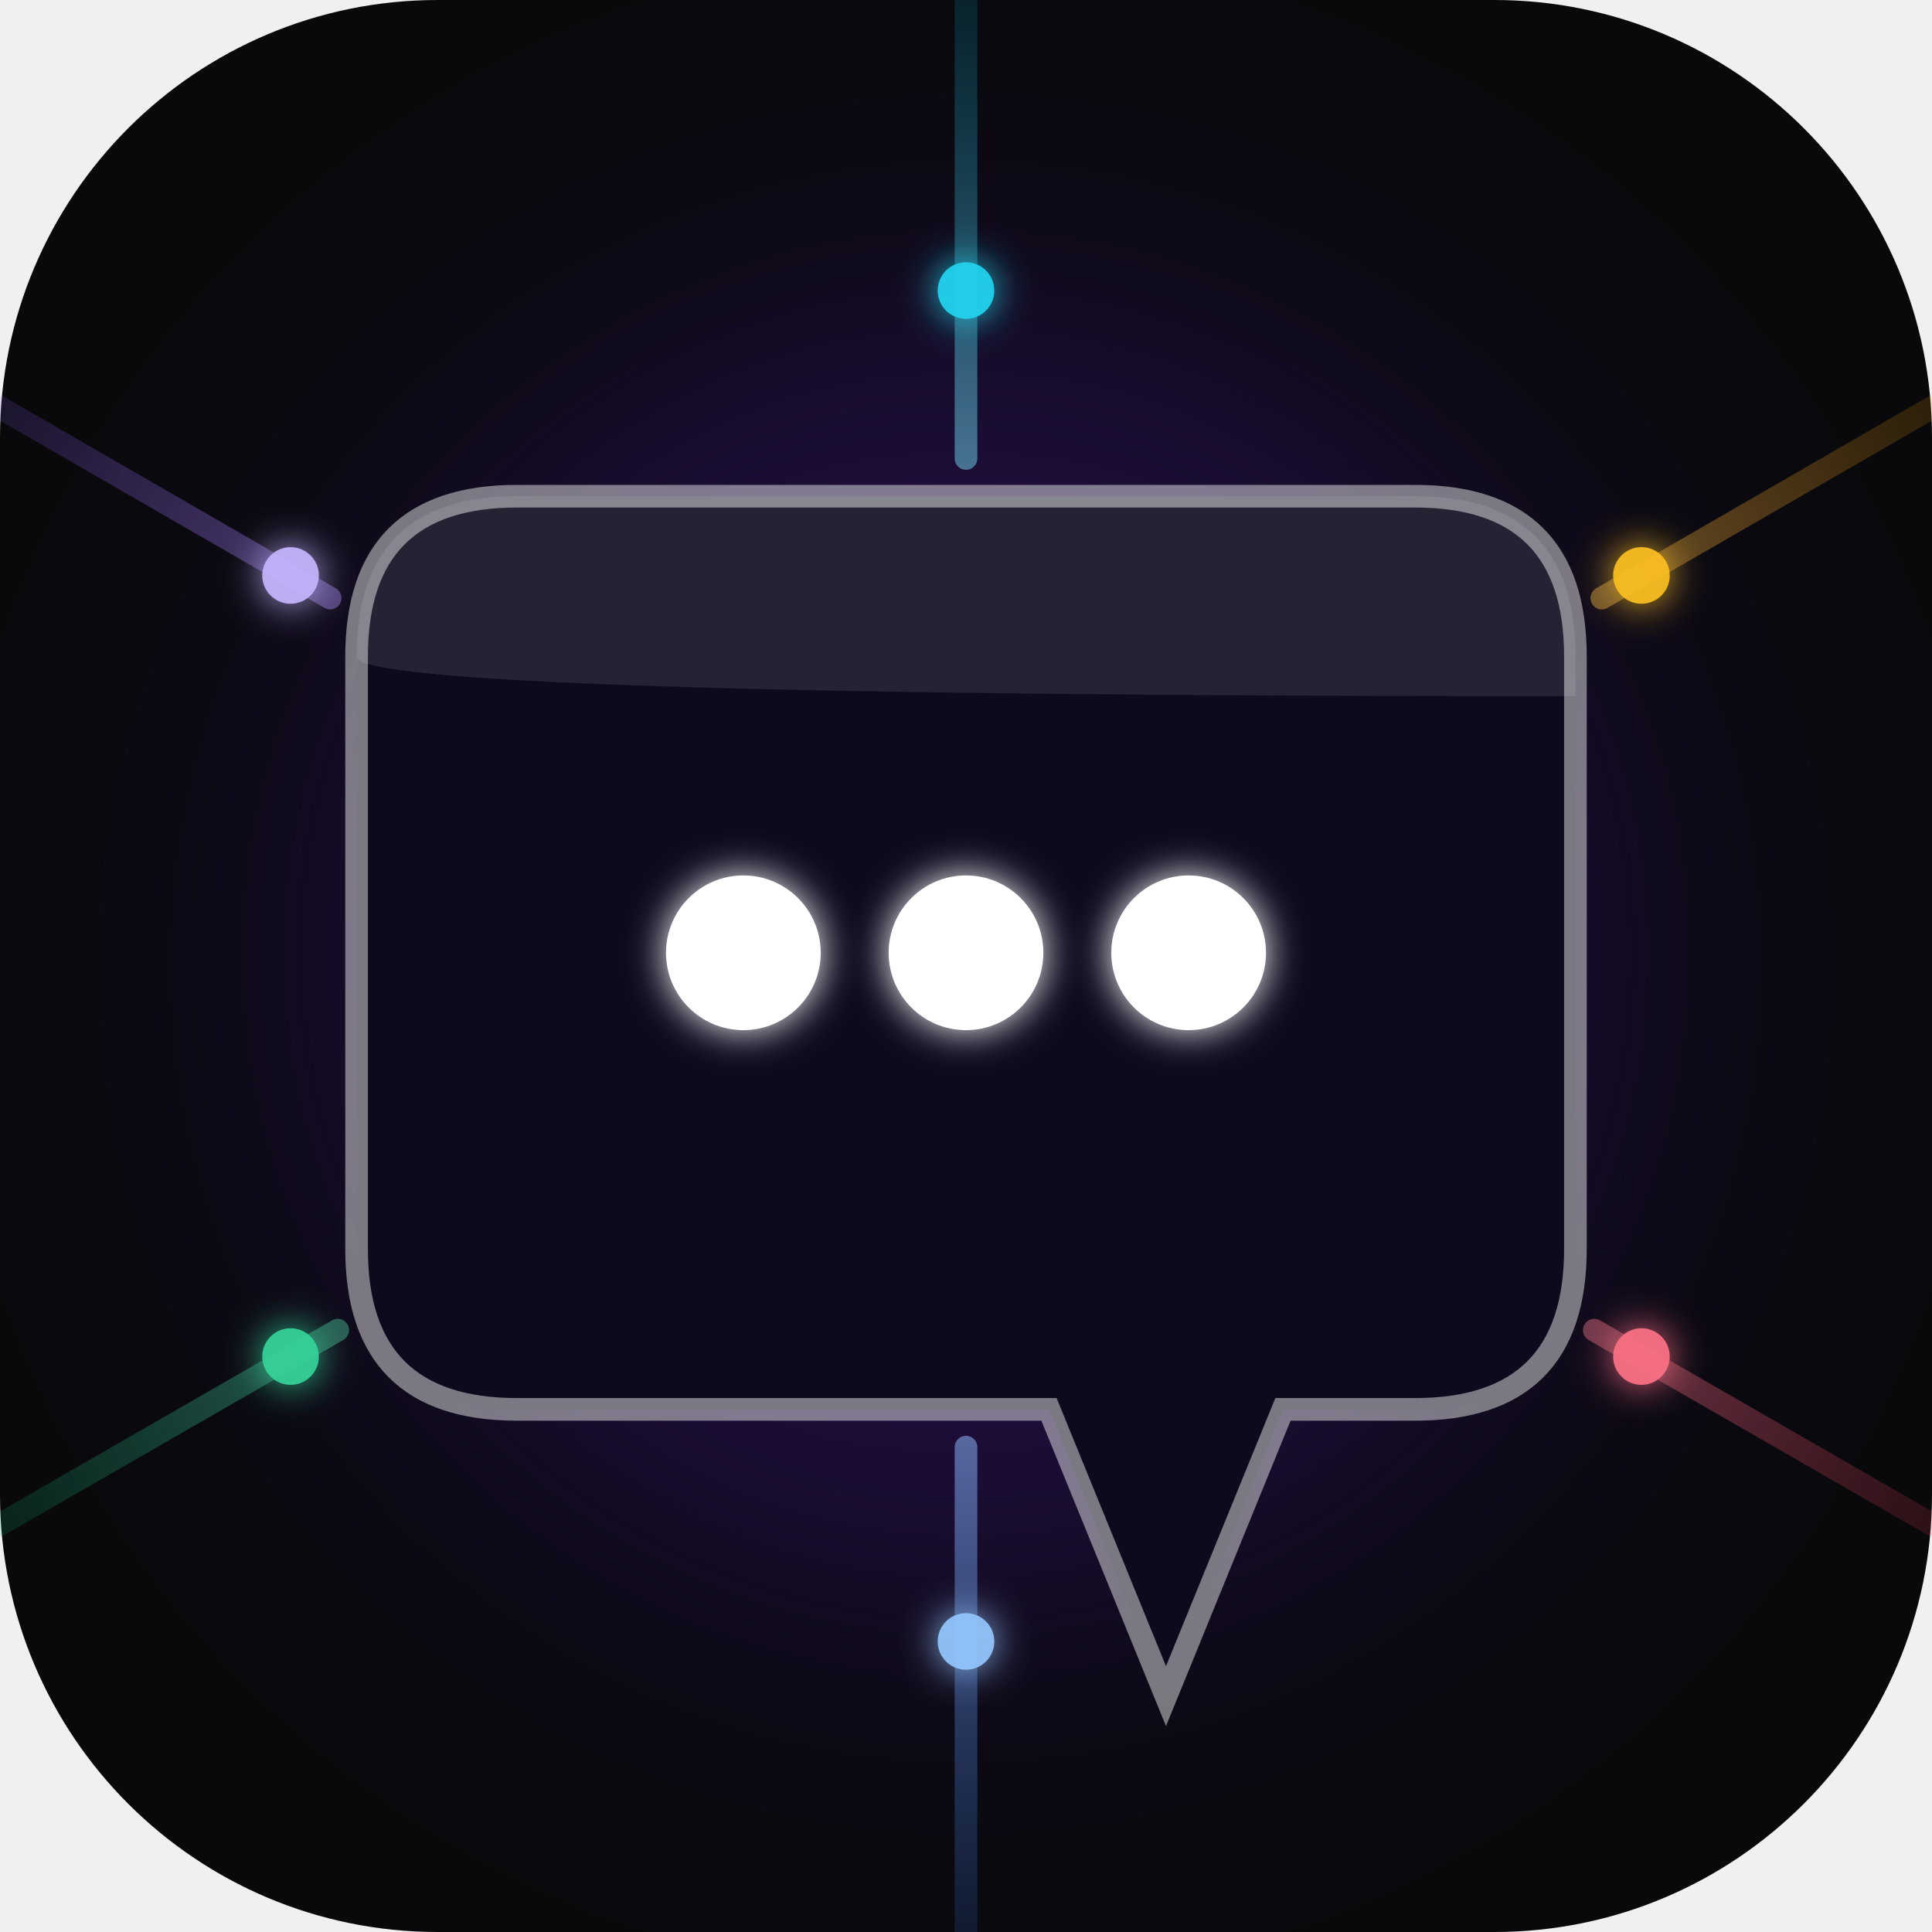
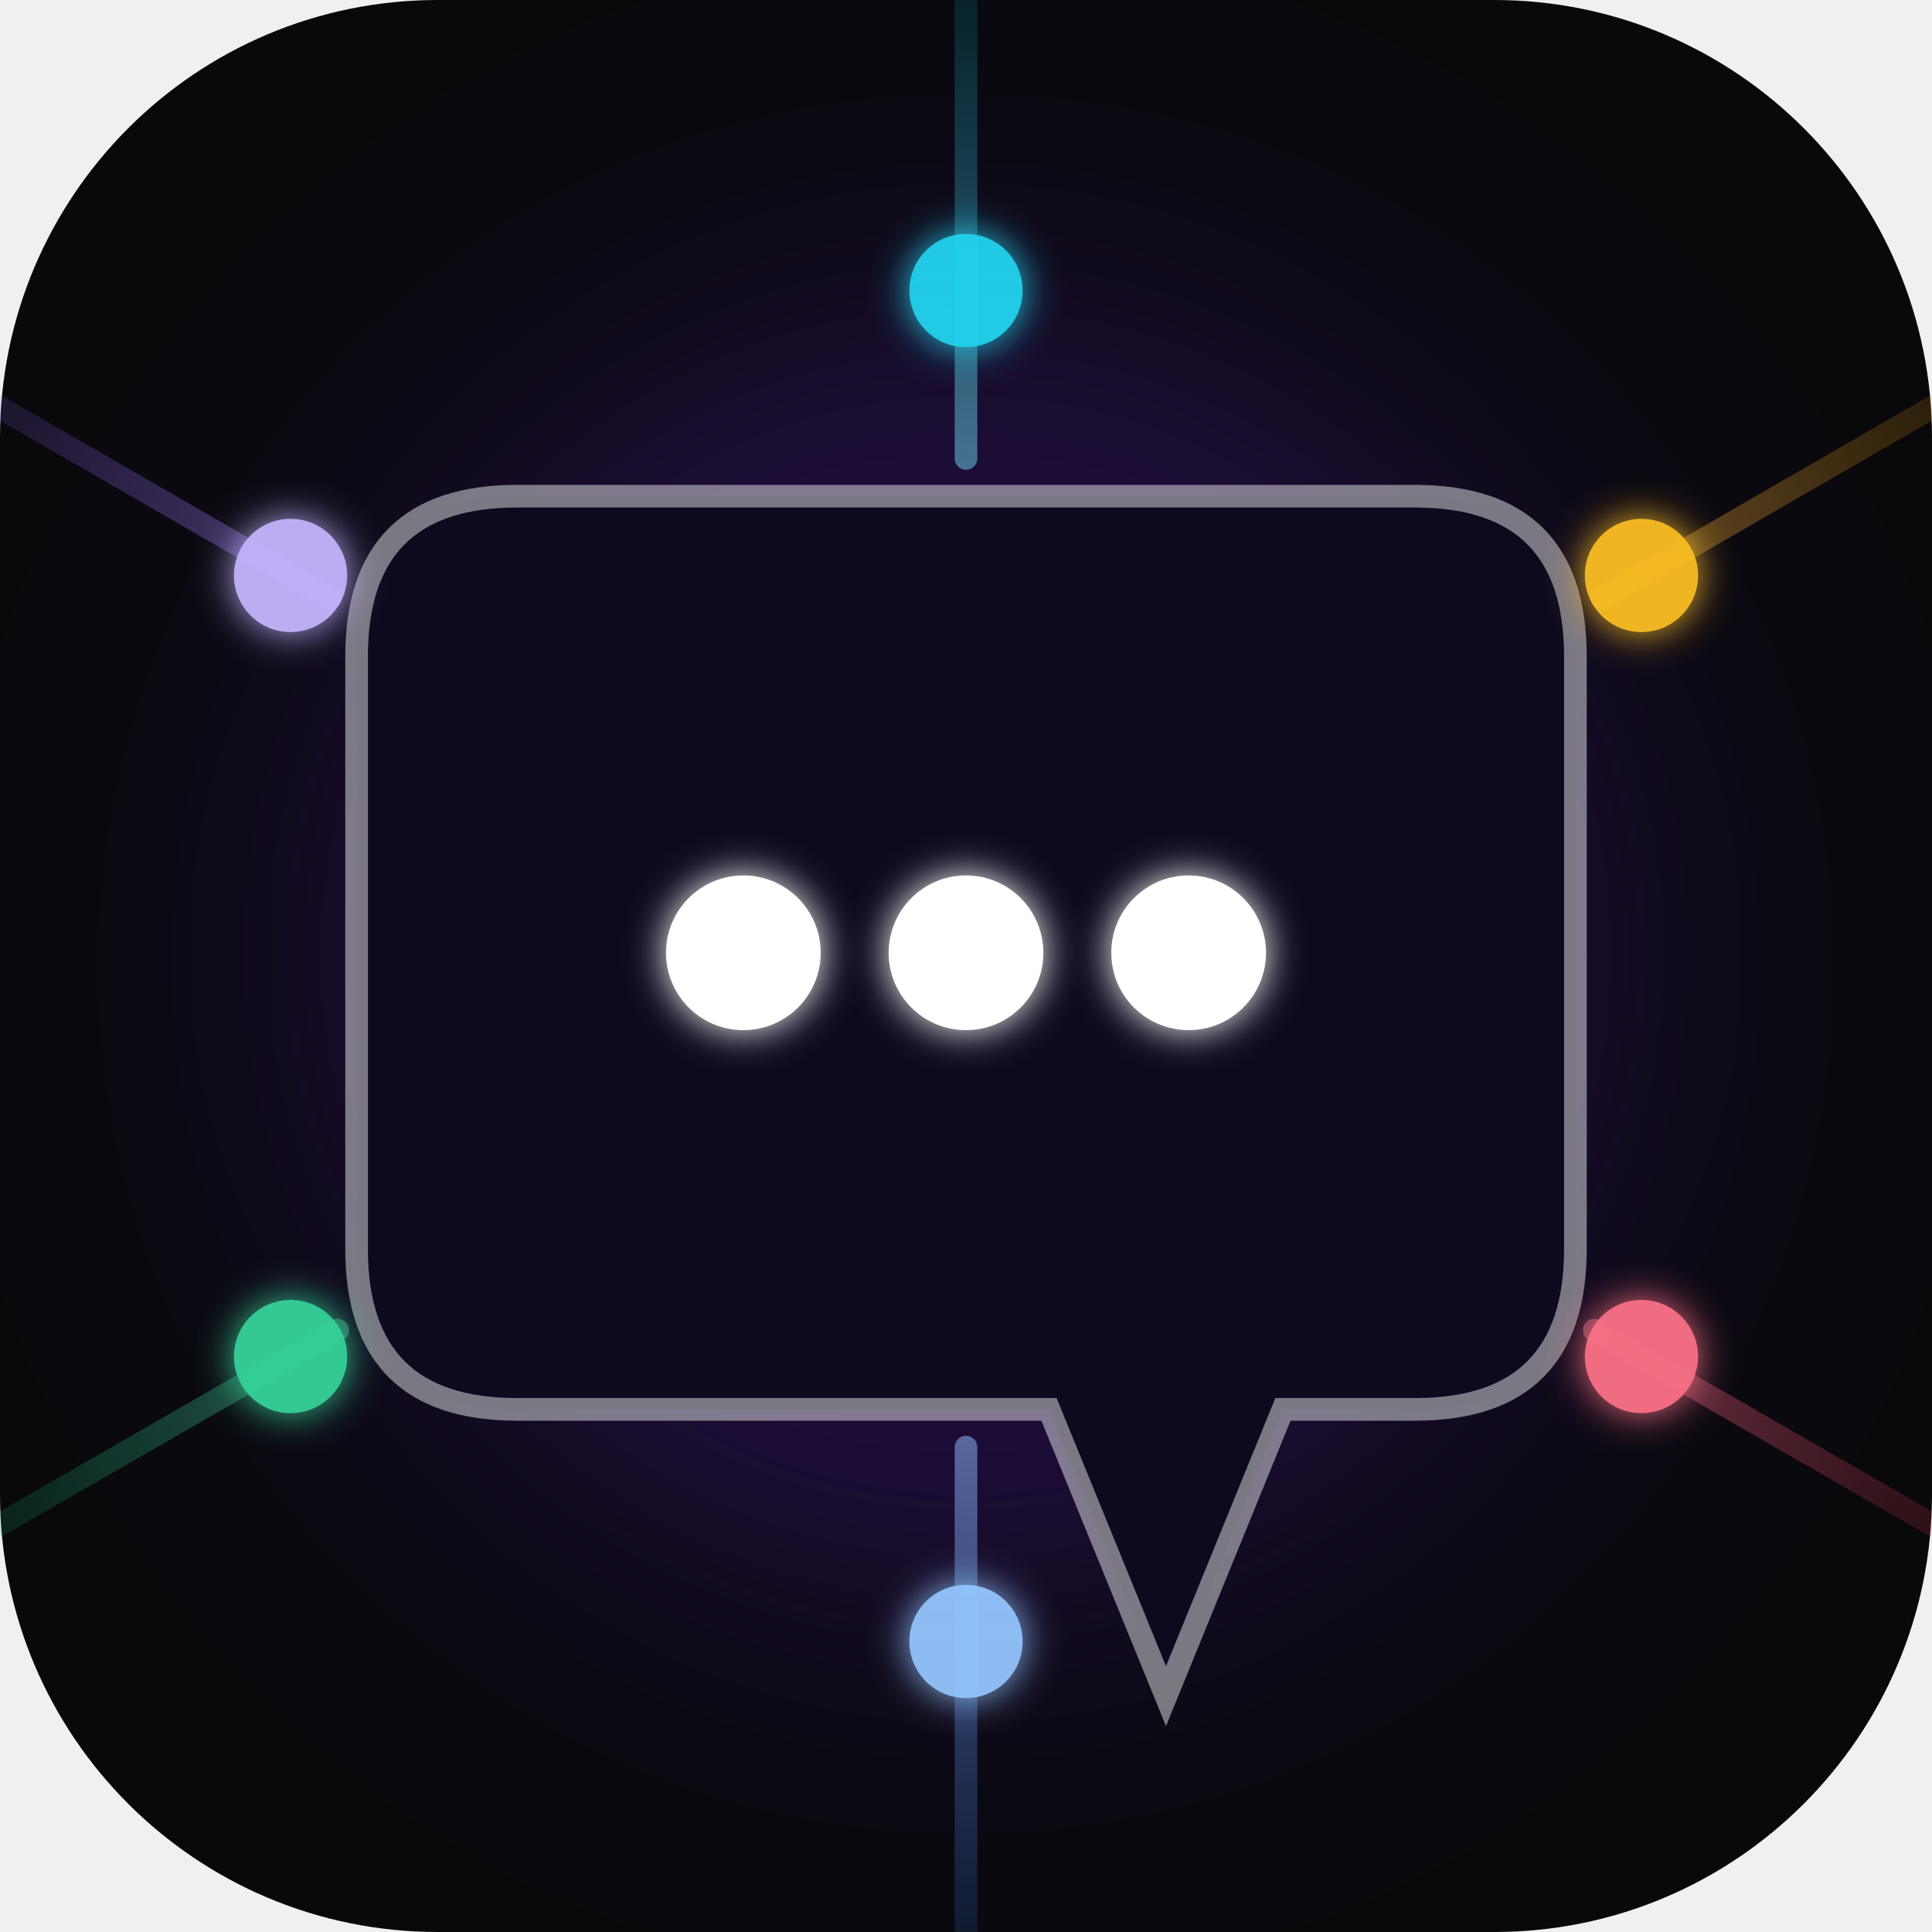
<svg xmlns="http://www.w3.org/2000/svg" width="1024" height="1024" viewBox="0 0 1024 1024">
  <defs>
    <radialGradient id="bg" cx="50%" cy="50%" r="55%">
      <stop offset="0%" stop-color="#130828" />
      <stop offset="100%" stop-color="#09090b" />
    </radialGradient>
    <linearGradient id="lnTop" x1="512" y1="0" x2="512" y2="512" gradientUnits="userSpaceOnUse">
      <stop offset="0%" stop-color="#06b6d4" stop-opacity="0.15" />
      <stop offset="100%" stop-color="#e0f2fe" stop-opacity="0.9" />
    </linearGradient>
    <linearGradient id="lnTR" x1="1024" y1="216" x2="512" y2="512" gradientUnits="userSpaceOnUse">
      <stop offset="0%" stop-color="#f59e0b" stop-opacity="0.15" />
      <stop offset="100%" stop-color="#fef3c7" stop-opacity="0.9" />
    </linearGradient>
    <linearGradient id="lnBR" x1="1024" y1="808" x2="512" y2="512" gradientUnits="userSpaceOnUse">
      <stop offset="0%" stop-color="#f43f5e" stop-opacity="0.15" />
      <stop offset="100%" stop-color="#ffe4e6" stop-opacity="0.9" />
    </linearGradient>
    <linearGradient id="lnBot" x1="512" y1="1024" x2="512" y2="512" gradientUnits="userSpaceOnUse">
      <stop offset="0%" stop-color="#3b82f6" stop-opacity="0.15" />
      <stop offset="100%" stop-color="#dbeafe" stop-opacity="0.9" />
    </linearGradient>
    <linearGradient id="lnBL" x1="0" y1="808" x2="512" y2="512" gradientUnits="userSpaceOnUse">
      <stop offset="0%" stop-color="#10b981" stop-opacity="0.15" />
      <stop offset="100%" stop-color="#d1fae5" stop-opacity="0.9" />
    </linearGradient>
    <linearGradient id="lnTL" x1="0" y1="216" x2="512" y2="512" gradientUnits="userSpaceOnUse">
      <stop offset="0%" stop-color="#8b5cf6" stop-opacity="0.15" />
      <stop offset="100%" stop-color="#ede9fe" stop-opacity="0.9" />
    </linearGradient>
    <filter id="ambGlow" x="-50%" y="-50%" width="200%" height="200%">
      <feGaussianBlur stdDeviation="60" />
    </filter>
    <filter id="lineGlow" x="-20%" y="-20%" width="140%" height="140%">
      <feGaussianBlur in="SourceGraphic" stdDeviation="8" result="b" />
      <feMerge>
        <feMergeNode in="b" />
        <feMergeNode in="SourceGraphic" />
      </feMerge>
    </filter>
    <filter id="dotGlow" x="-150%" y="-150%" width="400%" height="400%">
      <feGaussianBlur in="SourceGraphic" stdDeviation="10" result="b" />
      <feMerge>
        <feMergeNode in="b" />
        <feMergeNode in="SourceGraphic" />
      </feMerge>
    </filter>
  </defs>
  <rect width="1024" height="1024" rx="232" fill="url(#bg)" />
  <circle cx="512" cy="505" r="340" fill="#6d28d9" opacity="0.16" filter="url(#ambGlow)" />
  <line x1="512" y1="0" x2="512" y2="243" stroke="url(#lnTop)" stroke-width="12" stroke-linecap="round" />
  <line x1="1024" y1="216" x2="849" y2="317" stroke="url(#lnTR)" stroke-width="12" stroke-linecap="round" />
  <line x1="1024" y1="808" x2="845" y2="705" stroke="url(#lnBR)" stroke-width="12" stroke-linecap="round" />
  <line x1="512" y1="1024" x2="512" y2="767" stroke="url(#lnBot)" stroke-width="12" stroke-linecap="round" />
  <line x1="0" y1="808" x2="179" y2="705" stroke="url(#lnBL)" stroke-width="12" stroke-linecap="round" />
  <line x1="0" y1="216" x2="175" y2="317" stroke="url(#lnTL)" stroke-width="12" stroke-linecap="round" />
  <path d="M 189 348 Q 189 263 274 263 L 750 263 Q 835 263 835 348            L 835 662 Q 835 747 750 747 L 680 747 L 618 899 L 556 747            L 274 747 Q 189 747 189 662 Z" fill="#0d0a1e" />
  <path d="M 189 348 Q 189 263 274 263 L 750 263 Q 835 263 835 348            L 835 662 Q 835 747 750 747 L 680 747 L 618 899 L 556 747            L 274 747 Q 189 747 189 662 Z" fill="none" stroke="white" stroke-width="12" stroke-opacity="0.45" />
-   <path d="M 189 348 Q 189 263 274 263 L 750 263 Q 835 263 835 348            L 835 369 Q 189 369 189 348 Z" fill="white" opacity="0.10" />
  <circle cx="394" cy="505" r="41" fill="white" filter="url(#dotGlow)" />
  <circle cx="512" cy="505" r="41" fill="white" filter="url(#dotGlow)" />
  <circle cx="630" cy="505" r="41" fill="white" filter="url(#dotGlow)" />
-   <circle cx="512" cy="154" r="15" fill="#22d3ee" opacity="0.95" filter="url(#dotGlow)" />
-   <circle cx="870" cy="305" r="15" fill="#fbbf24" opacity="0.95" filter="url(#dotGlow)" />
-   <circle cx="870" cy="719" r="15" fill="#fb7185" opacity="0.95" filter="url(#dotGlow)" />
-   <circle cx="512" cy="870" r="15" fill="#93c5fd" opacity="0.95" filter="url(#dotGlow)" />
-   <circle cx="154" cy="719" r="15" fill="#34d399" opacity="0.95" filter="url(#dotGlow)" />
-   <circle cx="154" cy="305" r="15" fill="#c4b5fd" opacity="0.95" filter="url(#dotGlow)" />
+   <circle cx="512" cy="154" r="30" fill="#22d3ee" opacity="0.95" filter="url(#dotGlow)" />
+   <circle cx="870" cy="305" r="30" fill="#fbbf24" opacity="0.95" filter="url(#dotGlow)" />
+   <circle cx="870" cy="719" r="30" fill="#fb7185" opacity="0.95" filter="url(#dotGlow)" />
+   <circle cx="512" cy="870" r="30" fill="#93c5fd" opacity="0.95" filter="url(#dotGlow)" />
+   <circle cx="154" cy="719" r="30" fill="#34d399" opacity="0.95" filter="url(#dotGlow)" />
+   <circle cx="154" cy="305" r="30" fill="#c4b5fd" opacity="0.95" filter="url(#dotGlow)" />
</svg>
